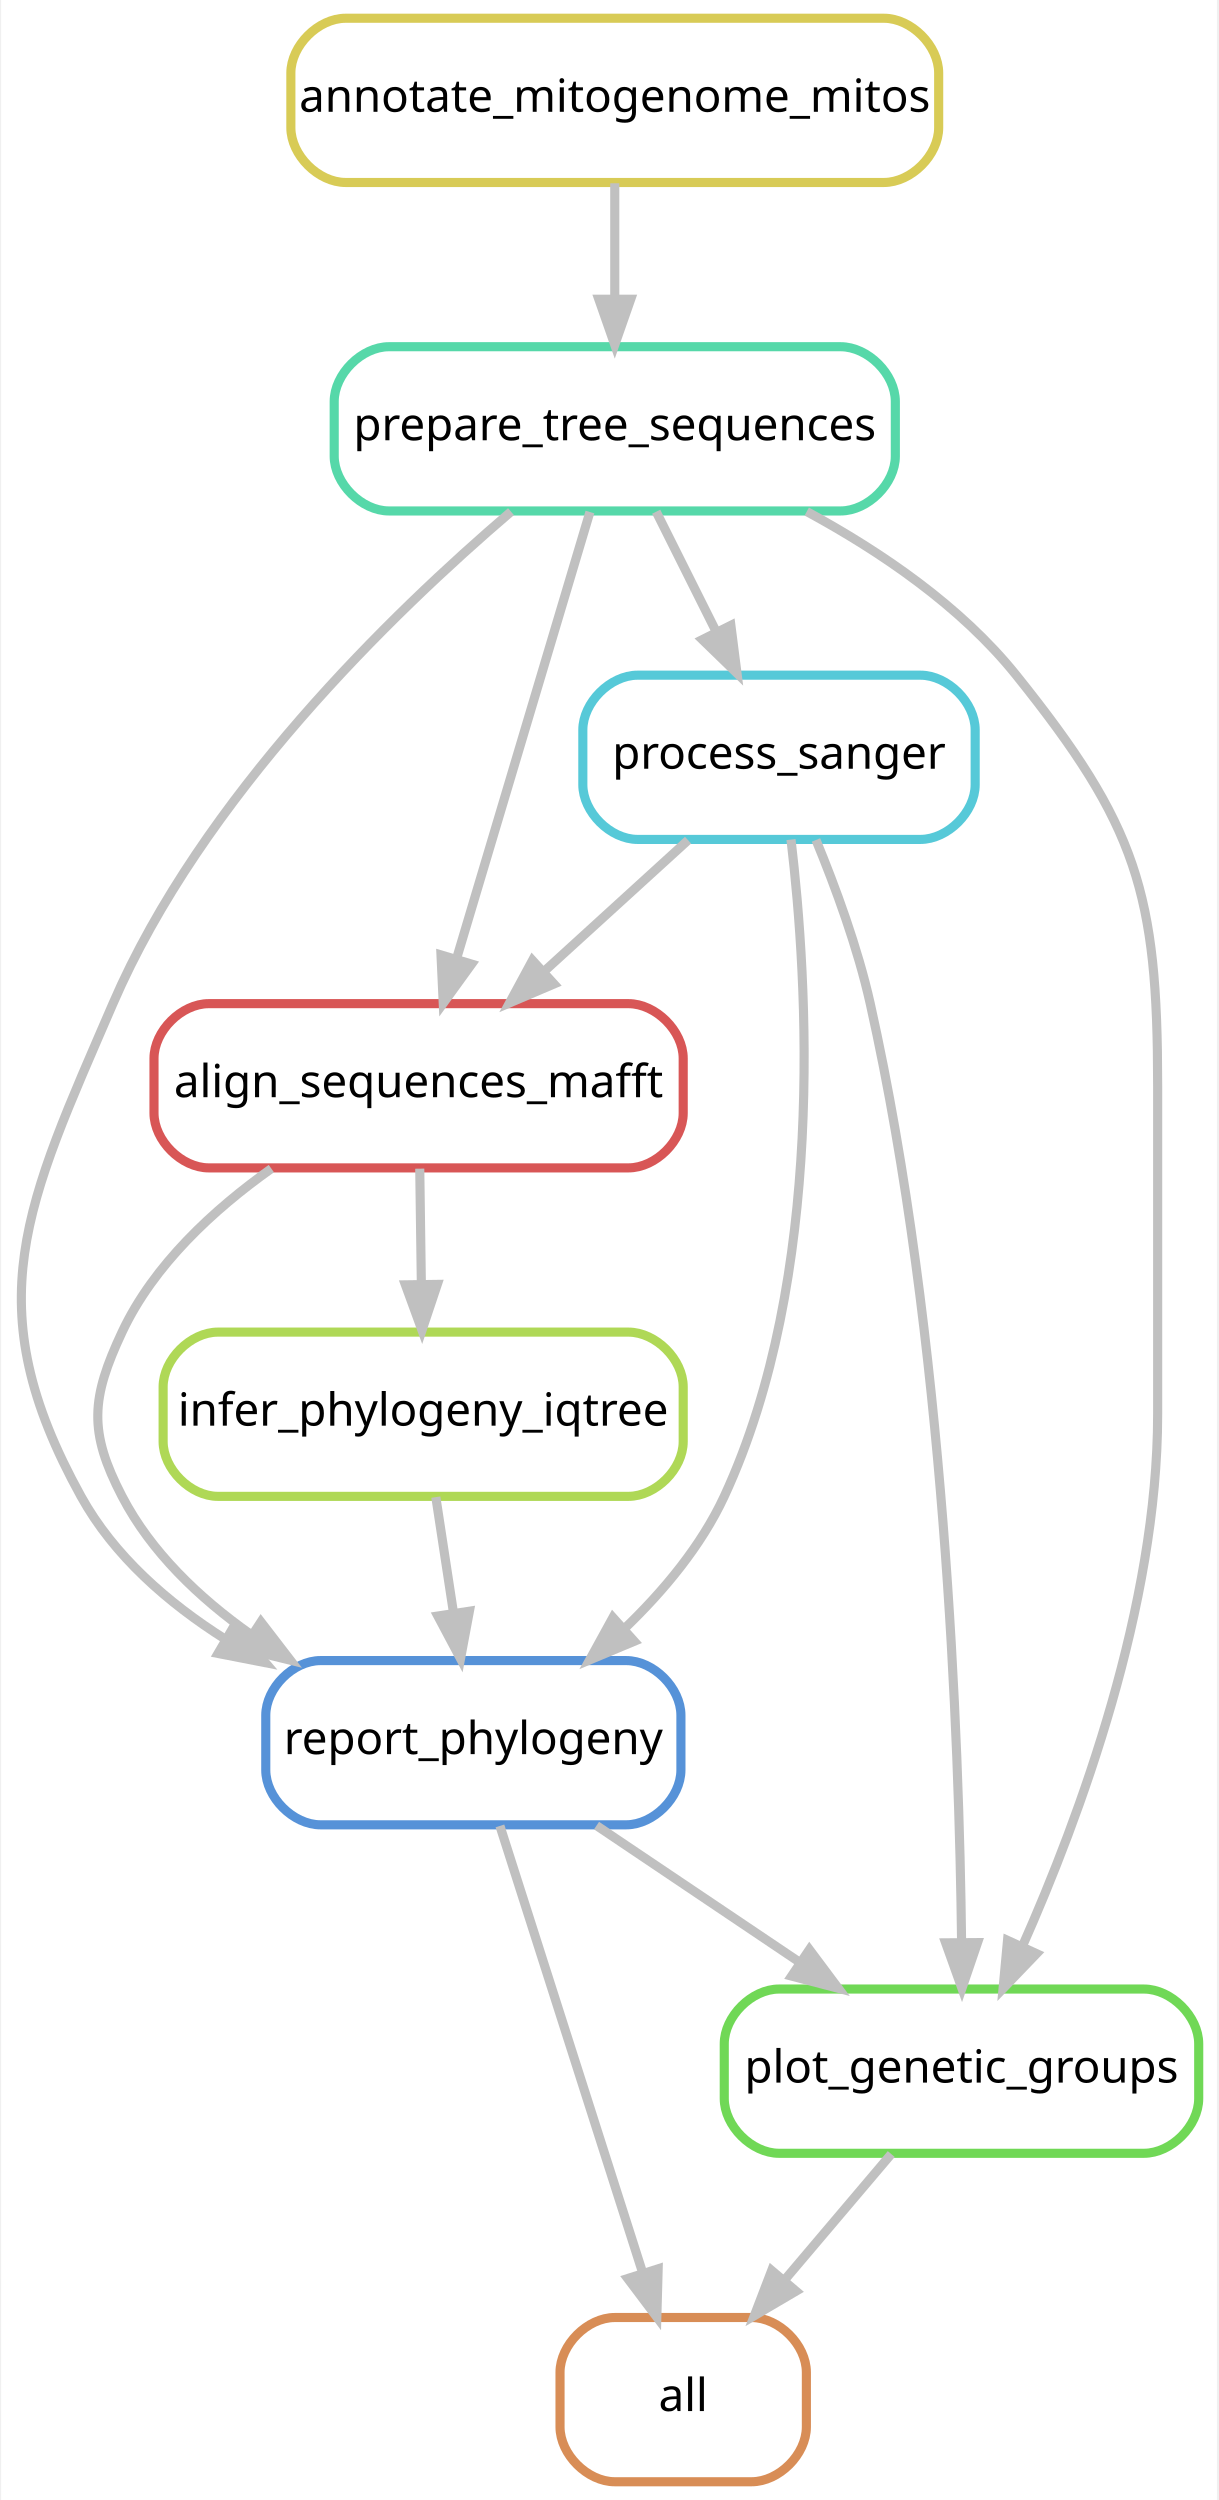
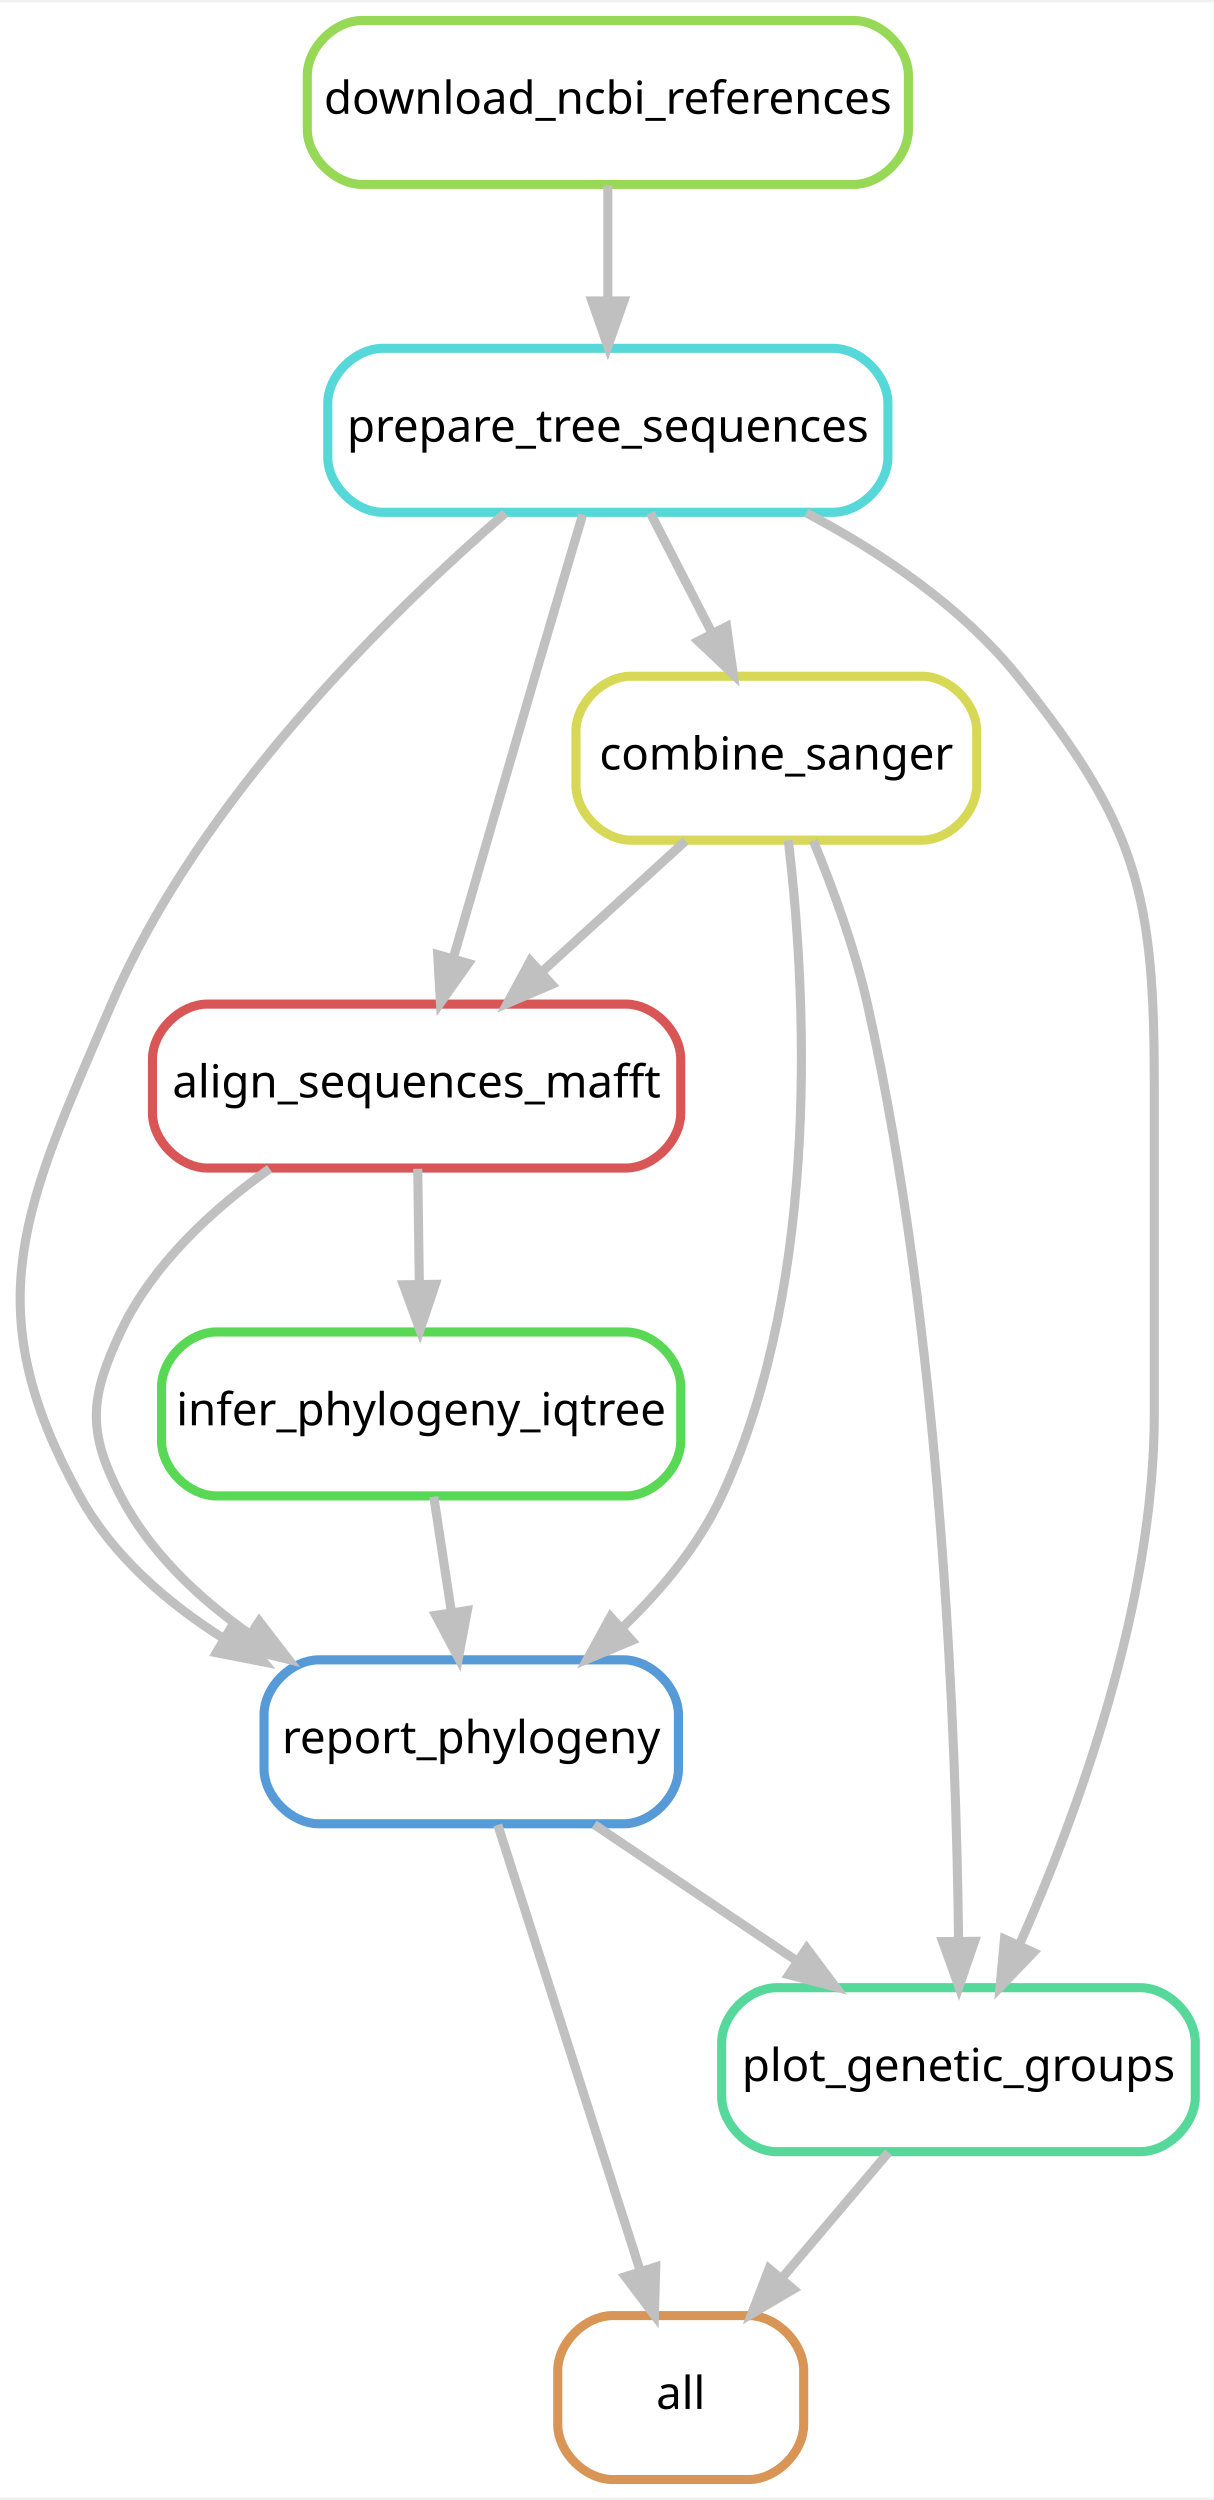
- <svg xmlns="http://www.w3.org/2000/svg" width="267pt" height="548pt" viewBox="0.00 0.00 266.51 548.00">
+ <svg xmlns="http://www.w3.org/2000/svg" width="266pt" height="548pt" viewBox="0.00 0.00 266.48 548.00">
  <g id="graph0" class="graph" transform="scale(1 1) rotate(0) translate(4 544)">
-     <polygon fill="#ffffff" stroke="transparent" points="-4,4 -4,-544 262.512,-544 262.512,4 -4,4" />
+     <polygon fill="#ffffff" stroke="transparent" points="-4,4 -4,-544 262.481,-544 262.481,4 -4,4" />
    <g id="node1" class="node">
-       <path fill="none" stroke="#d88d56" stroke-width="2" d="M160.512,-36C160.512,-36 130.512,-36 130.512,-36 124.512,-36 118.512,-30 118.512,-24 118.512,-24 118.512,-12 118.512,-12 118.512,-6 124.512,0 130.512,0 130.512,0 160.512,0 160.512,0 166.512,0 172.512,-6 172.512,-12 172.512,-12 172.512,-24 172.512,-24 172.512,-30 166.512,-36 160.512,-36" />
-       <text text-anchor="middle" x="145.512" y="-15.5" font-family="sans" font-size="10.00" fill="#000000">all</text>
+       <path fill="none" stroke="#d89556" stroke-width="2" d="M160.481,-36C160.481,-36 130.481,-36 130.481,-36 124.481,-36 118.481,-30 118.481,-24 118.481,-24 118.481,-12 118.481,-12 118.481,-6 124.481,0 130.481,0 130.481,0 160.481,0 160.481,0 166.481,0 172.481,-6 172.481,-12 172.481,-12 172.481,-24 172.481,-24 172.481,-30 166.481,-36 160.481,-36" />
+       <text text-anchor="middle" x="145.481" y="-15.5" font-family="sans" font-size="10.00" fill="#000000">all</text>
    </g>
    <g id="node2" class="node">
-       <path fill="none" stroke="#5692d8" stroke-width="2" d="M133.012,-180C133.012,-180 66.012,-180 66.012,-180 60.012,-180 54.012,-174 54.012,-168 54.012,-168 54.012,-156 54.012,-156 54.012,-150 60.012,-144 66.012,-144 66.012,-144 133.012,-144 133.012,-144 139.012,-144 145.012,-150 145.012,-156 145.012,-156 145.012,-168 145.012,-168 145.012,-174 139.012,-180 133.012,-180" />
-       <text text-anchor="middle" x="99.512" y="-159.5" font-family="sans" font-size="10.00" fill="#000000">report_phylogeny</text>
+       <path fill="none" stroke="#569ad8" stroke-width="2" d="M132.981,-180C132.981,-180 65.981,-180 65.981,-180 59.981,-180 53.981,-174 53.981,-168 53.981,-168 53.981,-156 53.981,-156 53.981,-150 59.981,-144 65.981,-144 65.981,-144 132.981,-144 132.981,-144 138.981,-144 144.981,-150 144.981,-156 144.981,-156 144.981,-168 144.981,-168 144.981,-174 138.981,-180 132.981,-180" />
+       <text text-anchor="middle" x="99.481" y="-159.5" font-family="sans" font-size="10.00" fill="#000000">report_phylogeny</text>
    </g>
    <g id="edge2" class="edge">
-       <path fill="none" stroke="#c0c0c0" stroke-width="2" d="M105.338,-143.762C113.218,-119.093 127.348,-74.86 136.576,-45.973" />
-       <polygon fill="#c0c0c0" stroke="#c0c0c0" stroke-width="2" points="140.024,-46.681 139.733,-36.09 133.356,-44.55 140.024,-46.681" />
+       <path fill="none" stroke="#c0c0c0" stroke-width="2" d="M105.307,-143.762C113.187,-119.093 127.317,-74.86 136.545,-45.973" />
+       <polygon fill="#c0c0c0" stroke="#c0c0c0" stroke-width="2" points="139.993,-46.681 139.702,-36.09 133.325,-44.55 139.993,-46.681" />
    </g>
    <g id="node8" class="node">
-       <path fill="none" stroke="#70d856" stroke-width="2" d="M246.512,-108C246.512,-108 166.512,-108 166.512,-108 160.512,-108 154.512,-102 154.512,-96 154.512,-96 154.512,-84 154.512,-84 154.512,-78 160.512,-72 166.512,-72 166.512,-72 246.512,-72 246.512,-72 252.512,-72 258.512,-78 258.512,-84 258.512,-84 258.512,-96 258.512,-96 258.512,-102 252.512,-108 246.512,-108" />
-       <text text-anchor="middle" x="206.512" y="-87.5" font-family="sans" font-size="10.00" fill="#000000">plot_genetic_groups</text>
+       <path fill="none" stroke="#56d89a" stroke-width="2" d="M246.481,-108C246.481,-108 166.481,-108 166.481,-108 160.481,-108 154.481,-102 154.481,-96 154.481,-96 154.481,-84 154.481,-84 154.481,-78 160.481,-72 166.481,-72 166.481,-72 246.481,-72 246.481,-72 252.481,-72 258.481,-78 258.481,-84 258.481,-84 258.481,-96 258.481,-96 258.481,-102 252.481,-108 246.481,-108" />
+       <text text-anchor="middle" x="206.481" y="-87.5" font-family="sans" font-size="10.00" fill="#000000">plot_genetic_groups</text>
+     </g>
+     <g id="edge13" class="edge">
+       <path fill="none" stroke="#c0c0c0" stroke-width="2" d="M126.481,-143.831C139.914,-134.793 156.328,-123.748 170.785,-114.02" />
+       <polygon fill="#c0c0c0" stroke="#c0c0c0" stroke-width="2" points="173.146,-116.649 179.489,-108.163 169.238,-110.842 173.146,-116.649" />
+     </g>
+     <g id="node3" class="node">
+       <path fill="none" stroke="#59d856" stroke-width="2" d="M133.481,-252C133.481,-252 43.481,-252 43.481,-252 37.481,-252 31.481,-246 31.481,-240 31.481,-240 31.481,-228 31.481,-228 31.481,-222 37.481,-216 43.481,-216 43.481,-216 133.481,-216 133.481,-216 139.481,-216 145.481,-222 145.481,-228 145.481,-228 145.481,-240 145.481,-240 145.481,-246 139.481,-252 133.481,-252" />
+       <text text-anchor="middle" x="88.481" y="-231.5" font-family="sans" font-size="10.00" fill="#000000">infer_phylogeny_iqtree</text>
+     </g>
+     <g id="edge3" class="edge">
+       <path fill="none" stroke="#c0c0c0" stroke-width="2" d="M91.256,-215.831C92.433,-208.131 93.832,-198.974 95.139,-190.417" />
+       <polygon fill="#c0c0c0" stroke="#c0c0c0" stroke-width="2" points="98.617,-190.827 96.668,-180.413 91.697,-189.77 98.617,-190.827" />
+     </g>
+     <g id="node4" class="node">
+       <path fill="none" stroke="#d85656" stroke-width="2" d="M133.481,-324C133.481,-324 41.481,-324 41.481,-324 35.481,-324 29.481,-318 29.481,-312 29.481,-312 29.481,-300 29.481,-300 29.481,-294 35.481,-288 41.481,-288 41.481,-288 133.481,-288 133.481,-288 139.481,-288 145.481,-294 145.481,-300 145.481,-300 145.481,-312 145.481,-312 145.481,-318 139.481,-324 133.481,-324" />
+       <text text-anchor="middle" x="87.481" y="-303.5" font-family="sans" font-size="10.00" fill="#000000">align_sequences_mafft</text>
+     </g>
+     <g id="edge5" class="edge">
+       <path fill="none" stroke="#c0c0c0" stroke-width="2" d="M55.203,-287.841C42.538,-278.852 29.399,-266.742 22.481,-252 15.683,-237.516 15.098,-230.195 22.481,-216 28.845,-203.764 39.392,-193.724 50.669,-185.762" />
+       <polygon fill="#c0c0c0" stroke="#c0c0c0" stroke-width="2" points="52.917,-188.475 59.378,-180.077 49.091,-182.613 52.917,-188.475" />
+     </g>
+     <g id="edge7" class="edge">
+       <path fill="none" stroke="#c0c0c0" stroke-width="2" d="M87.733,-287.831C87.84,-280.131 87.967,-270.974 88.086,-262.417" />
+       <polygon fill="#c0c0c0" stroke="#c0c0c0" stroke-width="2" points="91.586,-262.461 88.225,-252.413 84.586,-262.364 91.586,-262.461" />
+     </g>
+     <g id="node5" class="node">
+       <path fill="none" stroke="#d6d856" stroke-width="2" d="M198.481,-396C198.481,-396 134.481,-396 134.481,-396 128.481,-396 122.481,-390 122.481,-384 122.481,-384 122.481,-372 122.481,-372 122.481,-366 128.481,-360 134.481,-360 134.481,-360 198.481,-360 198.481,-360 204.481,-360 210.481,-366 210.481,-372 210.481,-372 210.481,-384 210.481,-384 210.481,-390 204.481,-396 198.481,-396" />
+       <text text-anchor="middle" x="166.481" y="-375.5" font-family="sans" font-size="10.00" fill="#000000">combine_sanger</text>
+     </g>
+     <g id="edge6" class="edge">
+       <path fill="none" stroke="#c0c0c0" stroke-width="2" d="M169.112,-359.963C172.803,-328.92 176.788,-264.099 154.481,-216 149.429,-205.109 141.163,-195.219 132.556,-186.966" />
+       <polygon fill="#c0c0c0" stroke="#c0c0c0" stroke-width="2" points="134.753,-184.235 124.977,-180.151 130.073,-189.44 134.753,-184.235" />
+     </g>
+     <g id="edge9" class="edge">
+       <path fill="none" stroke="#c0c0c0" stroke-width="2" d="M146.546,-359.831C137.002,-351.134 125.421,-340.578 115.05,-331.127" />
+       <polygon fill="#c0c0c0" stroke="#c0c0c0" stroke-width="2" points="117.158,-328.312 107.409,-324.163 112.443,-333.486 117.158,-328.312" />
    </g>
    <g id="edge14" class="edge">
-       <path fill="none" stroke="#c0c0c0" stroke-width="2" d="M126.513,-143.831C139.945,-134.793 156.359,-123.748 170.816,-114.02" />
-       <polygon fill="#c0c0c0" stroke="#c0c0c0" stroke-width="2" points="173.177,-116.649 179.52,-108.163 169.269,-110.842 173.177,-116.649" />
+       <path fill="none" stroke="#c0c0c0" stroke-width="2" d="M174.589,-359.877C178.844,-349.567 183.732,-336.293 186.481,-324 202.797,-251.032 206,-162.531 206.504,-118.192" />
+       <polygon fill="#c0c0c0" stroke="#c0c0c0" stroke-width="2" points="210.004,-118.184 206.58,-108.158 203.005,-118.132 210.004,-118.184" />
    </g>
-     <g id="node3" class="node">
-       <path fill="none" stroke="#afd856" stroke-width="2" d="M133.512,-252C133.512,-252 43.512,-252 43.512,-252 37.512,-252 31.512,-246 31.512,-240 31.512,-240 31.512,-228 31.512,-228 31.512,-222 37.512,-216 43.512,-216 43.512,-216 133.512,-216 133.512,-216 139.512,-216 145.512,-222 145.512,-228 145.512,-228 145.512,-240 145.512,-240 145.512,-246 139.512,-252 133.512,-252" />
-       <text text-anchor="middle" x="88.512" y="-231.5" font-family="sans" font-size="10.00" fill="#000000">infer_phylogeny_iqtree</text>
+     <g id="node6" class="node">
+       <path fill="none" stroke="#56d8d8" stroke-width="2" d="M178.981,-468C178.981,-468 79.981,-468 79.981,-468 73.981,-468 67.981,-462 67.981,-456 67.981,-456 67.981,-444 67.981,-444 67.981,-438 73.981,-432 79.981,-432 79.981,-432 178.981,-432 178.981,-432 184.981,-432 190.981,-438 190.981,-444 190.981,-444 190.981,-456 190.981,-456 190.981,-462 184.981,-468 178.981,-468" />
+       <text text-anchor="middle" x="129.481" y="-447.5" font-family="sans" font-size="10.00" fill="#000000">prepare_tree_sequences</text>
    </g>
-     <g id="edge3" class="edge">
-       <path fill="none" stroke="#c0c0c0" stroke-width="2" d="M91.288,-215.831C92.464,-208.131 93.863,-198.974 95.171,-190.417" />
-       <polygon fill="#c0c0c0" stroke="#c0c0c0" stroke-width="2" points="98.648,-190.827 96.699,-180.413 91.729,-189.77 98.648,-190.827" />
-     </g>
-     <g id="node4" class="node">
-       <path fill="none" stroke="#d85656" stroke-width="2" d="M133.512,-324C133.512,-324 41.512,-324 41.512,-324 35.512,-324 29.512,-318 29.512,-312 29.512,-312 29.512,-300 29.512,-300 29.512,-294 35.512,-288 41.512,-288 41.512,-288 133.512,-288 133.512,-288 139.512,-288 145.512,-294 145.512,-300 145.512,-300 145.512,-312 145.512,-312 145.512,-318 139.512,-324 133.512,-324" />
-       <text text-anchor="middle" x="87.512" y="-303.5" font-family="sans" font-size="10.00" fill="#000000">align_sequences_mafft</text>
-     </g>
-     <g id="edge5" class="edge">
-       <path fill="none" stroke="#c0c0c0" stroke-width="2" d="M55.234,-287.841C42.569,-278.852 29.43,-266.742 22.512,-252 15.714,-237.516 15.129,-230.195 22.512,-216 28.876,-203.764 39.423,-193.724 50.7,-185.762" />
-       <polygon fill="#c0c0c0" stroke="#c0c0c0" stroke-width="2" points="52.949,-188.475 59.409,-180.077 49.122,-182.613 52.949,-188.475" />
-     </g>
-     <g id="edge7" class="edge">
-       <path fill="none" stroke="#c0c0c0" stroke-width="2" d="M87.764,-287.831C87.871,-280.131 87.998,-270.974 88.117,-262.417" />
-       <polygon fill="#c0c0c0" stroke="#c0c0c0" stroke-width="2" points="91.617,-262.461 88.256,-252.413 84.618,-262.364 91.617,-262.461" />
-     </g>
-     <g id="node5" class="node">
-       <path fill="none" stroke="#56c9d8" stroke-width="2" d="M197.512,-396C197.512,-396 135.512,-396 135.512,-396 129.512,-396 123.512,-390 123.512,-384 123.512,-384 123.512,-372 123.512,-372 123.512,-366 129.512,-360 135.512,-360 135.512,-360 197.512,-360 197.512,-360 203.512,-360 209.512,-366 209.512,-372 209.512,-372 209.512,-384 209.512,-384 209.512,-390 203.512,-396 197.512,-396" />
-       <text text-anchor="middle" x="166.512" y="-375.5" font-family="sans" font-size="10.00" fill="#000000">process_sanger</text>
-     </g>
-     <g id="edge6" class="edge">
-       <path fill="none" stroke="#c0c0c0" stroke-width="2" d="M169.143,-359.963C172.834,-328.92 176.819,-264.099 154.512,-216 149.461,-205.109 141.195,-195.219 132.588,-186.966" />
-       <polygon fill="#c0c0c0" stroke="#c0c0c0" stroke-width="2" points="134.784,-184.235 125.008,-180.151 130.104,-189.44 134.784,-184.235" />
+     <g id="edge4" class="edge">
+       <path fill="none" stroke="#c0c0c0" stroke-width="2" d="M106.945,-431.801C81.076,-409.448 39.743,-368.927 20.481,-324 1.526,-279.791 -9.793,-258.095 13.481,-216 20.689,-202.963 32.508,-192.649 45.109,-184.681" />
+       <polygon fill="#c0c0c0" stroke="#c0c0c0" stroke-width="2" points="47.045,-187.603 53.911,-179.534 43.512,-181.56 47.045,-187.603" />
    </g>
    <g id="edge8" class="edge">
-       <path fill="none" stroke="#c0c0c0" stroke-width="2" d="M146.577,-359.831C137.034,-351.134 125.452,-340.578 115.081,-331.127" />
-       <polygon fill="#c0c0c0" stroke="#c0c0c0" stroke-width="2" points="117.189,-328.312 107.441,-324.163 112.474,-333.486 117.189,-328.312" />
+       <path fill="none" stroke="#c0c0c0" stroke-width="2" d="M123.97,-431.515C120.87,-421.091 116.94,-407.824 113.481,-396 107.41,-375.253 100.635,-351.788 95.522,-334.021" />
+       <polygon fill="#c0c0c0" stroke="#c0c0c0" stroke-width="2" points="98.849,-332.926 92.723,-324.282 92.122,-334.86 98.849,-332.926" />
+     </g>
+     <g id="edge10" class="edge">
+       <path fill="none" stroke="#c0c0c0" stroke-width="2" d="M138.817,-431.831C142.905,-423.877 147.791,-414.369 152.312,-405.572" />
+       <polygon fill="#c0c0c0" stroke="#c0c0c0" stroke-width="2" points="155.561,-406.907 157.018,-396.413 149.334,-403.708 155.561,-406.907" />
    </g>
    <g id="edge12" class="edge">
-       <path fill="none" stroke="#c0c0c0" stroke-width="2" d="M174.62,-359.877C178.875,-349.567 183.763,-336.293 186.512,-324 202.828,-251.032 206.031,-162.531 206.536,-118.192" />
-       <polygon fill="#c0c0c0" stroke="#c0c0c0" stroke-width="2" points="210.036,-118.184 206.611,-108.158 203.036,-118.132 210.036,-118.184" />
-     </g>
-     <g id="node6" class="node">
-       <path fill="none" stroke="#56d8a9" stroke-width="2" d="M180.012,-468C180.012,-468 81.012,-468 81.012,-468 75.012,-468 69.012,-462 69.012,-456 69.012,-456 69.012,-444 69.012,-444 69.012,-438 75.012,-432 81.012,-432 81.012,-432 180.012,-432 180.012,-432 186.012,-432 192.012,-438 192.012,-444 192.012,-444 192.012,-456 192.012,-456 192.012,-462 186.012,-468 180.012,-468" />
-       <text text-anchor="middle" x="130.512" y="-447.5" font-family="sans" font-size="10.00" fill="#000000">prepare_tree_sequences</text>
-     </g>
-     <g id="edge4" class="edge">
-       <path fill="none" stroke="#c0c0c0" stroke-width="2" d="M107.77,-431.847C81.664,-409.538 39.952,-369.06 20.512,-324 1.457,-279.834 -9.762,-258.095 13.512,-216 20.72,-202.963 32.539,-192.649 45.141,-184.681" />
-       <polygon fill="#c0c0c0" stroke="#c0c0c0" stroke-width="2" points="47.076,-187.603 53.943,-179.534 43.543,-181.56 47.076,-187.603" />
-     </g>
-     <g id="edge9" class="edge">
-       <path fill="none" stroke="#c0c0c0" stroke-width="2" d="M125.066,-431.762C117.699,-407.093 104.491,-362.86 95.865,-333.973" />
-       <polygon fill="#c0c0c0" stroke="#c0c0c0" stroke-width="2" points="99.129,-332.67 92.914,-324.09 92.421,-334.673 99.129,-332.67" />
-     </g>
-     <g id="edge10" class="edge">
-       <path fill="none" stroke="#c0c0c0" stroke-width="2" d="M139.596,-431.831C143.573,-423.877 148.327,-414.369 152.726,-405.572" />
-       <polygon fill="#c0c0c0" stroke="#c0c0c0" stroke-width="2" points="155.964,-406.923 157.305,-396.413 149.703,-403.792 155.964,-406.923" />
-     </g>
-     <g id="edge13" class="edge">
-       <path fill="none" stroke="#c0c0c0" stroke-width="2" d="M172.595,-431.865C188.844,-423.071 206.399,-411.101 218.512,-396 244.984,-362.999 249.512,-348.306 249.512,-306 249.512,-306 249.512,-306 249.512,-234 249.512,-191.99 232.501,-145.859 219.878,-117.411" />
-       <polygon fill="#c0c0c0" stroke="#c0c0c0" stroke-width="2" points="222.972,-115.761 215.631,-108.121 216.606,-118.671 222.972,-115.761" />
+       <path fill="none" stroke="#c0c0c0" stroke-width="2" d="M173.057,-431.871C189.556,-423.137 207.281,-411.209 219.481,-396 245.864,-363.111 249.481,-348.164 249.481,-306 249.481,-306 249.481,-306 249.481,-234 249.481,-191.99 232.47,-145.859 219.847,-117.411" />
+       <polygon fill="#c0c0c0" stroke="#c0c0c0" stroke-width="2" points="222.941,-115.761 215.6,-108.121 216.575,-118.671 222.941,-115.761" />
    </g>
    <g id="node7" class="node">
-       <path fill="none" stroke="#d8cb56" stroke-width="2" d="M189.512,-540C189.512,-540 71.512,-540 71.512,-540 65.512,-540 59.512,-534 59.512,-528 59.512,-528 59.512,-516 59.512,-516 59.512,-510 65.512,-504 71.512,-504 71.512,-504 189.512,-504 189.512,-504 195.512,-504 201.512,-510 201.512,-516 201.512,-516 201.512,-528 201.512,-528 201.512,-534 195.512,-540 189.512,-540" />
-       <text text-anchor="middle" x="130.512" y="-519.5" font-family="sans" font-size="10.00" fill="#000000">annotate_mitogenome_mitos</text>
+       <path fill="none" stroke="#97d856" stroke-width="2" d="M183.481,-540C183.481,-540 75.481,-540 75.481,-540 69.481,-540 63.481,-534 63.481,-528 63.481,-528 63.481,-516 63.481,-516 63.481,-510 69.481,-504 75.481,-504 75.481,-504 183.481,-504 183.481,-504 189.481,-504 195.481,-510 195.481,-516 195.481,-516 195.481,-528 195.481,-528 195.481,-534 189.481,-540 183.481,-540" />
+       <text text-anchor="middle" x="129.481" y="-519.5" font-family="sans" font-size="10.00" fill="#000000">download_ncbi_references</text>
    </g>
    <g id="edge11" class="edge">
-       <path fill="none" stroke="#c0c0c0" stroke-width="2" d="M130.512,-503.831C130.512,-496.131 130.512,-486.974 130.512,-478.417" />
-       <polygon fill="#c0c0c0" stroke="#c0c0c0" stroke-width="2" points="134.012,-478.413 130.512,-468.413 127.012,-478.413 134.012,-478.413" />
+       <path fill="none" stroke="#c0c0c0" stroke-width="2" d="M129.481,-503.831C129.481,-496.131 129.481,-486.974 129.481,-478.417" />
+       <polygon fill="#c0c0c0" stroke="#c0c0c0" stroke-width="2" points="132.981,-478.413 129.481,-468.413 125.981,-478.413 132.981,-478.413" />
    </g>
    <g id="edge1" class="edge">
-       <path fill="none" stroke="#c0c0c0" stroke-width="2" d="M191.119,-71.831C184.022,-63.454 175.464,-53.353 167.688,-44.175" />
-       <polygon fill="#c0c0c0" stroke="#c0c0c0" stroke-width="2" points="170.247,-41.781 161.112,-36.413 164.906,-46.306 170.247,-41.781" />
+       <path fill="none" stroke="#c0c0c0" stroke-width="2" d="M191.088,-71.831C183.99,-63.454 175.433,-53.353 167.657,-44.175" />
+       <polygon fill="#c0c0c0" stroke="#c0c0c0" stroke-width="2" points="170.215,-41.781 161.081,-36.413 164.875,-46.306 170.215,-41.781" />
    </g>
  </g>
</svg>
